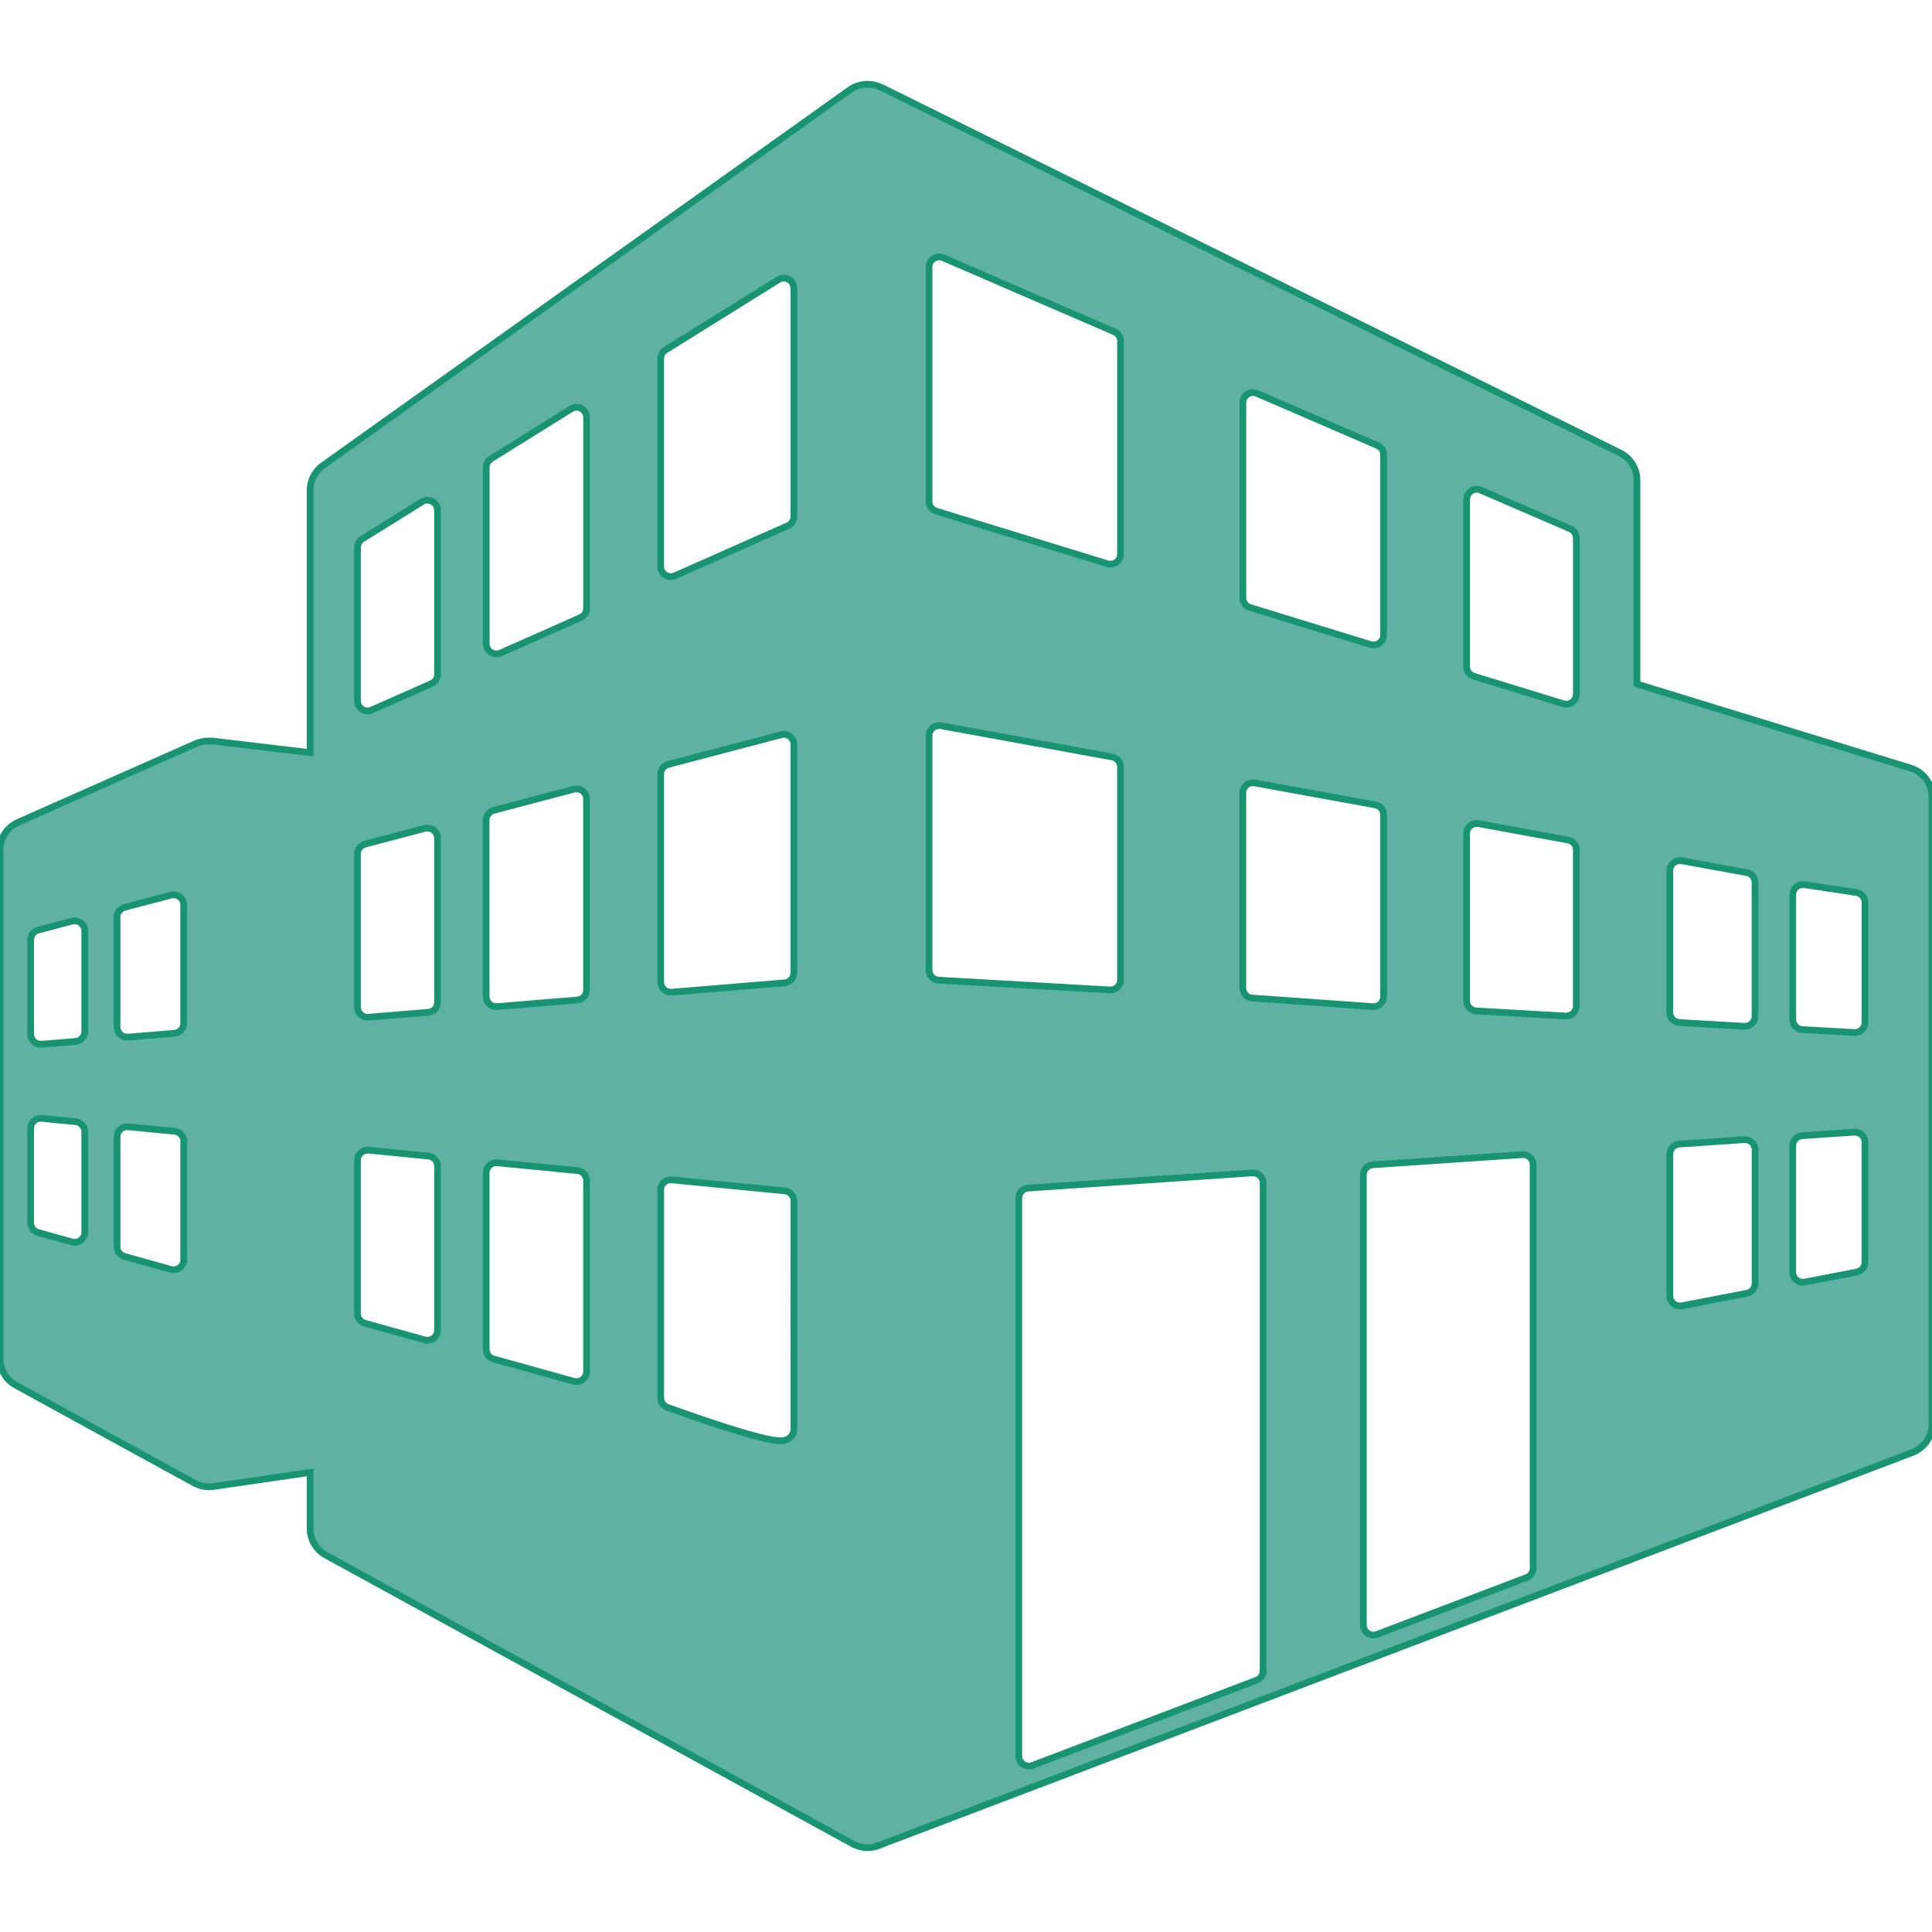
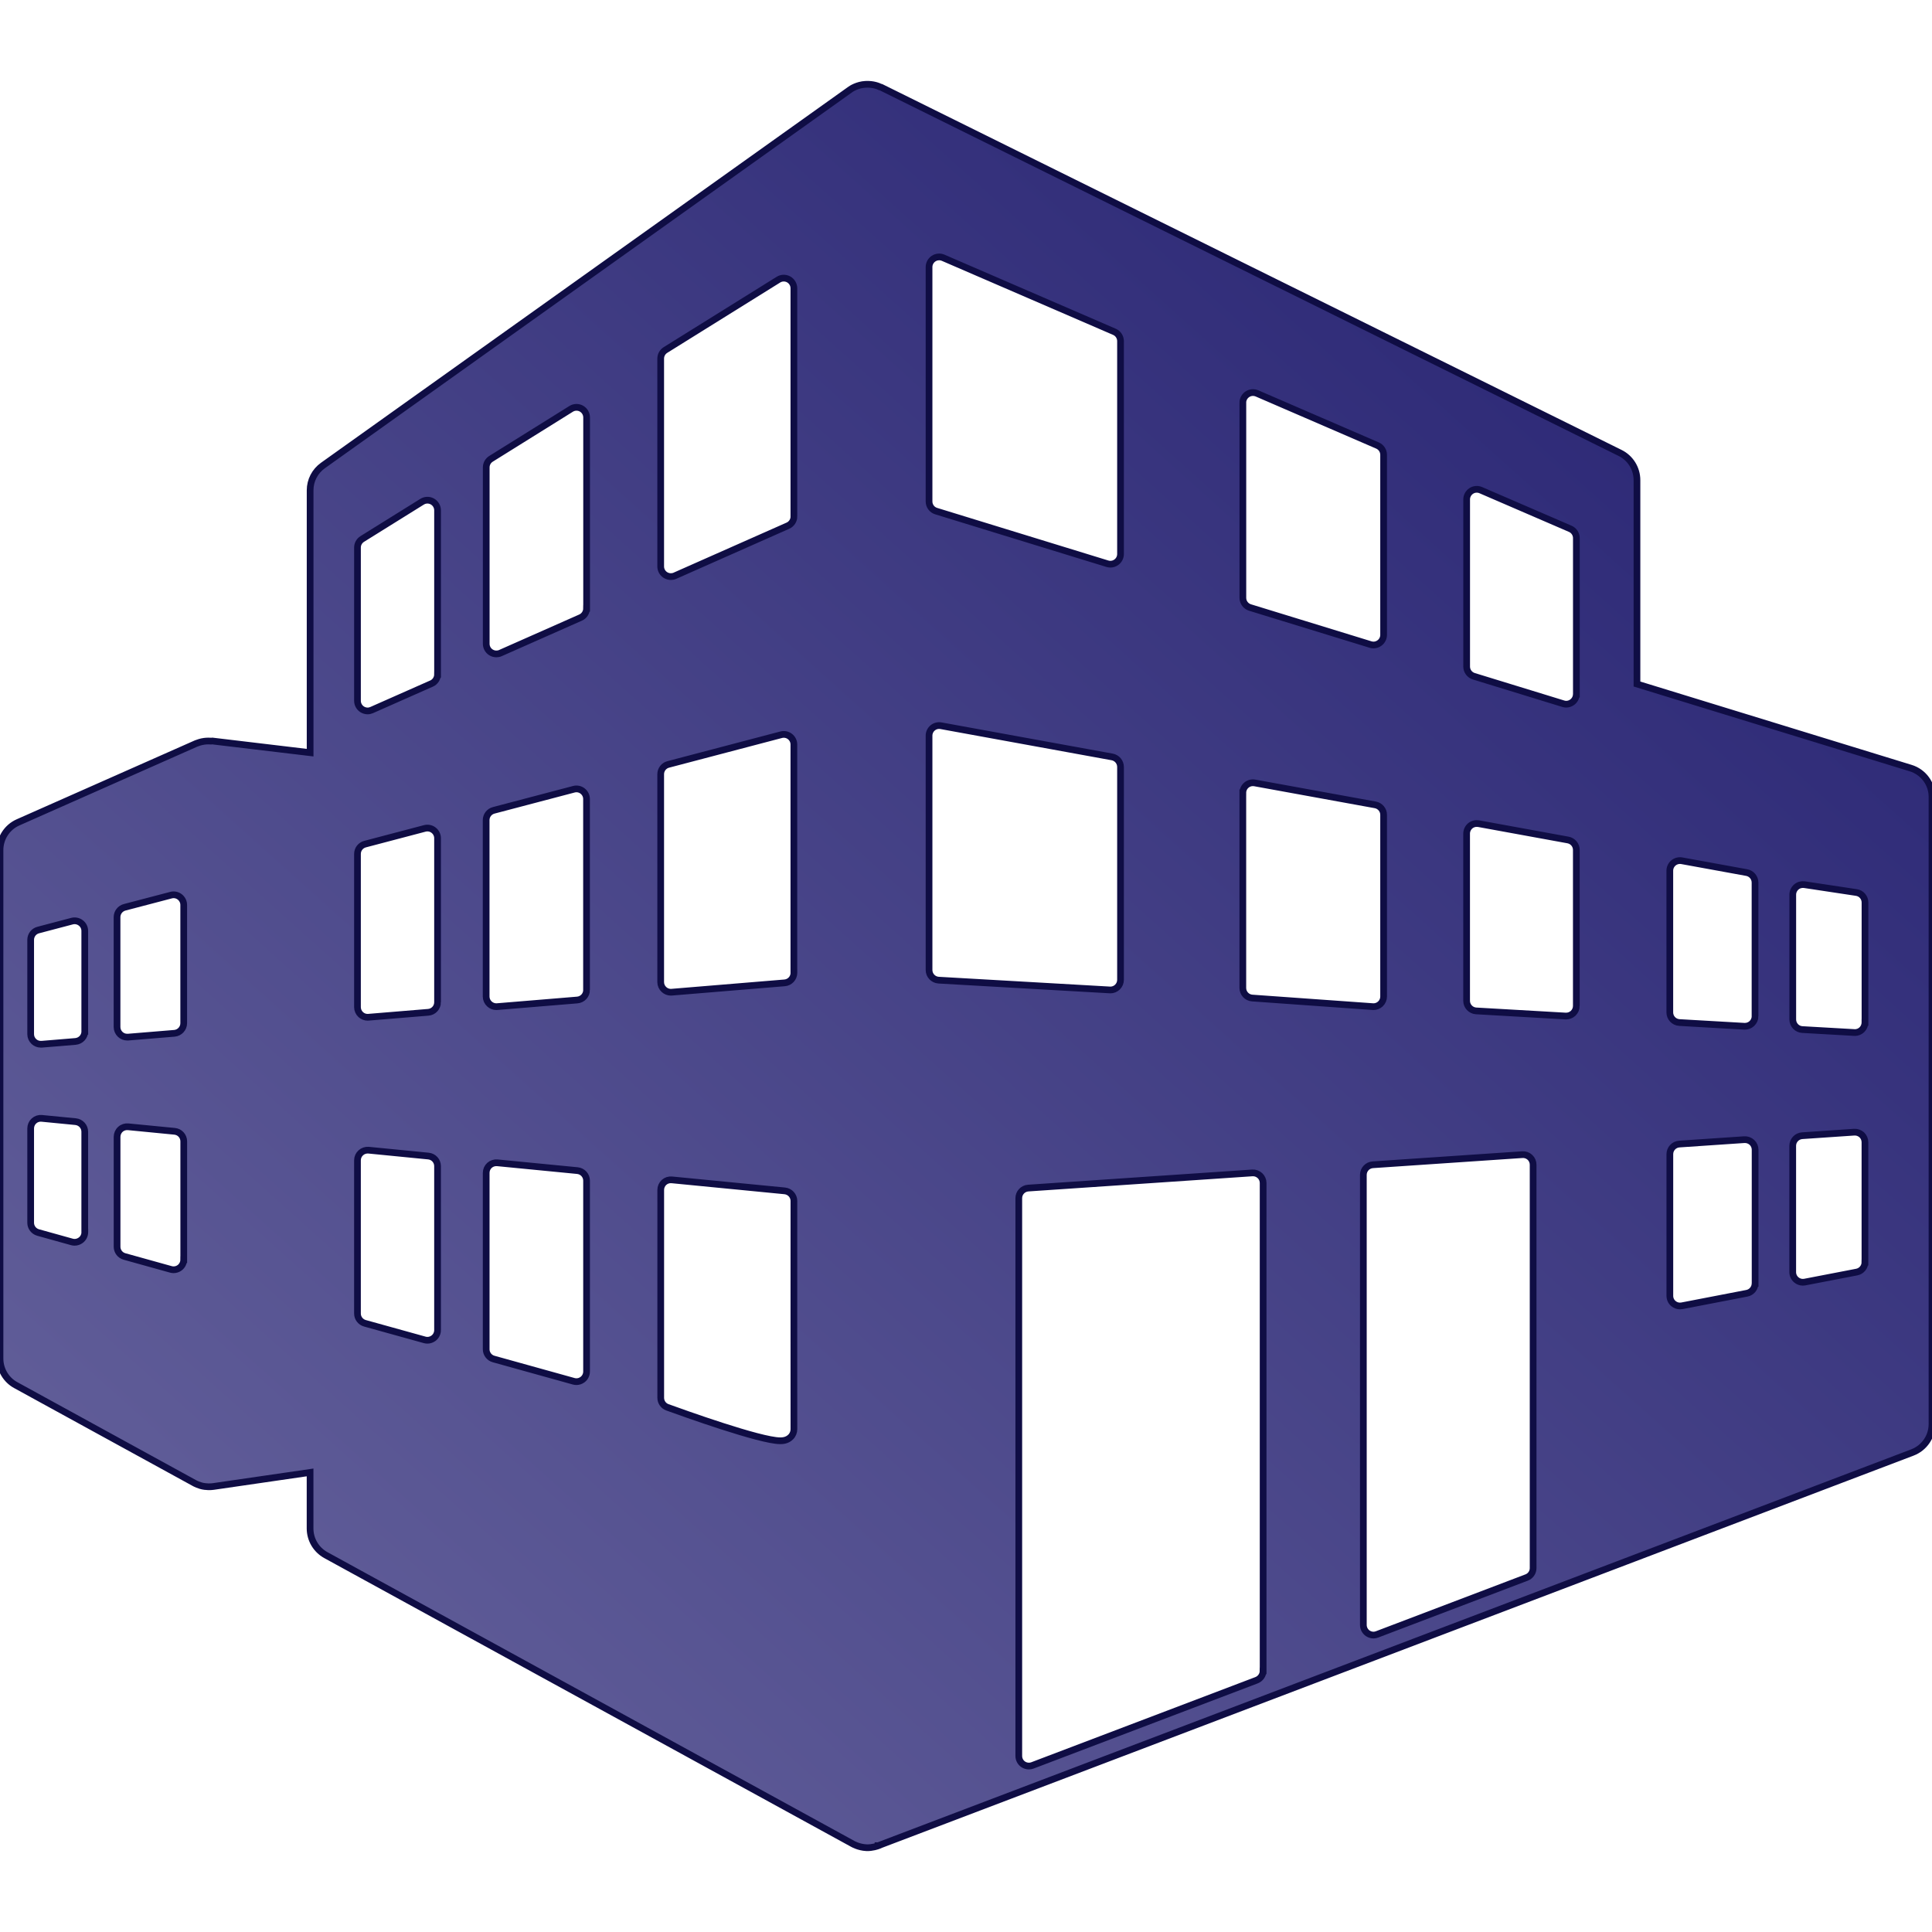
<svg xmlns="http://www.w3.org/2000/svg" version="1.1" id="Capa_1" x="0px" y="0px" width="575.256px" height="575.256px" viewBox="0 0 575.256 575.256" style="enable-background:new 0 0 575.256 575.256;" xml:space="preserve">
  <linearGradient id="gradient-ui" x1="0" y1="1" x2="1" y2="0">
-     <stop stop-color="#5fb2a2" offset="0" />
-     <stop stop-color="#5fb2a2" offset="0.9" />
+     <stop stop-color="#69669E" offset="0" />
+     <stop stop-color="#292574" offset="0.9" />
  </linearGradient>
-   <g fill="url(#gradient-ui)" stroke="#189471" stroke-width="2px">
+   <g fill="url(#gradient-ui)" stroke="#0F0D44" stroke-width="2px">
    <path d="M568.891,228.697l-81.481-25.031v-60.698c0-3.452-1.946-6.597-5.043-8.115L262.328,25.965   c-0.024-0.012-0.073-0.012-0.171-0.012c-0.416-0.221-2.056-0.979-4.443-0.845c-2.485,0.135-4.296,1.334-4.639,1.604l0,0   L96.146,138.61c-2.387,1.701-3.807,4.443-3.807,7.369v78.128l-29.156-3.477c-0.012,0-0.098,0.012-0.257,0.037   c-0.379-0.025-1.261-0.062-2.093,0.049c-1.053,0.135-1.958,0.478-2.301,0.612c-0.049,0.012-0.085,0.024-0.085,0.024L5.386,244.854   c-3.28,1.444-5.386,4.7-5.386,8.274v151.371c0,3.317,1.812,6.365,4.7,7.932l53.183,29.156c0,0,1.396,0.808,3.072,1.016   c1.494,0.195,2.583,0,2.583,0l28.788-4.187V455.1c0,3.317,1.812,6.353,4.7,7.943l156.905,85.986c0,0,1.75,1.016,4.039,1.126   c1.75,0.086,3.464-0.551,3.464-0.551v-0.049c0.024,0,0.049,0,0.049,0l220.051-83.66l87.883-33.416   c3.513-1.334,5.839-4.699,5.839-8.457v-186.66C575.292,233.373,572.697,229.859,568.891,228.697z M25.251,366.874   c0,0.942-0.441,1.836-1.2,2.398c-0.539,0.404-1.175,0.624-1.824,0.624c-0.27,0-0.539-0.036-0.808-0.109l-10.073-2.804   c-1.31-0.367-2.215-1.554-2.215-2.913v-28.078c0-0.845,0.355-1.665,0.991-2.24c0.625-0.575,1.469-0.845,2.313-0.759l10.073,0.979   c1.542,0.159,2.729,1.444,2.729,2.999v29.902H25.251z M25.251,307.081c0,1.579-1.212,2.877-2.779,3.011l-10.073,0.833   c-0.074,0-0.159,0-0.245,0c-0.747,0-1.481-0.27-2.044-0.783c-0.624-0.576-0.979-1.371-0.979-2.229v-28.078   c0-1.371,0.93-2.57,2.252-2.913l10.074-2.656c0.906-0.232,1.86-0.037,2.607,0.539c0.747,0.563,1.175,1.444,1.175,2.375v29.902   H25.251z M54.701,375.062c0,0.942-0.44,1.823-1.188,2.398c-0.539,0.404-1.175,0.612-1.824,0.612c-0.269,0-0.539-0.037-0.808-0.11   l-13.807-3.843c-1.31-0.355-2.215-1.555-2.215-2.901v-32.718c0-0.844,0.354-1.664,0.991-2.239c0.624-0.575,1.469-0.845,2.326-0.759   l13.807,1.346c1.555,0.147,2.729,1.444,2.729,2.999v35.215H54.701z M54.701,304.657c0,1.567-1.212,2.877-2.766,3.012l-13.819,1.138   c-0.085,0-0.159,0-0.245,0c-0.759,0-1.493-0.281-2.044-0.795c-0.625-0.575-0.979-1.371-0.979-2.228v-32.705   c0-1.371,0.931-2.57,2.252-2.925l13.819-3.623c0.906-0.245,1.86-0.049,2.607,0.526c0.735,0.575,1.175,1.456,1.175,2.387V304.657z    M130.283,396.042c0,0.942-0.441,1.836-1.188,2.398c-0.526,0.404-1.175,0.624-1.824,0.624c-0.281,0-0.551-0.036-0.808-0.11   l-17.809-4.944c-1.31-0.367-2.216-1.555-2.216-2.901V345.49c0-0.856,0.355-1.665,0.992-2.24c0.624-0.575,1.469-0.844,2.313-0.783   l17.809,1.751c1.554,0.146,2.729,1.444,2.729,2.998V396.042z M130.283,298.415c0,1.567-1.2,2.877-2.766,2.999l-17.81,1.469   c-0.073,0.013-0.159,0.013-0.245,0.013c-0.759,0-1.493-0.282-2.044-0.796c-0.625-0.575-0.979-1.383-0.979-2.228v-45.618   c0-1.371,0.93-2.57,2.252-2.913l17.809-4.688c0.906-0.232,1.873-0.037,2.607,0.539c0.734,0.563,1.175,1.444,1.175,2.375V298.415z    M130.283,200.765c0,1.199-0.698,2.289-1.787,2.766l-17.809,7.882c-0.392,0.172-0.808,0.27-1.224,0.27   c-0.575,0-1.15-0.171-1.652-0.49c-0.857-0.563-1.371-1.518-1.371-2.534v-45.618c0-1.041,0.539-2.008,1.42-2.559l17.809-11.089   c0.931-0.587,2.105-0.612,3.06-0.085c0.955,0.539,1.555,1.542,1.555,2.644V200.765L130.283,200.765z M174.653,408.367   c0,0.942-0.441,1.836-1.188,2.399c-0.526,0.403-1.175,0.624-1.824,0.624c-0.269,0-0.539-0.037-0.808-0.11l-23.856-6.634   c-1.31-0.355-2.215-1.555-2.215-2.901v-52.521c0-0.845,0.355-1.665,0.991-2.24c0.625-0.562,1.469-0.832,2.313-0.759l23.868,2.325   c1.542,0.159,2.717,1.444,2.717,2.999V408.367z M174.653,294.743c0,1.579-1.2,2.877-2.767,3.011l-23.855,1.971   c-0.086,0-0.171,0.013-0.257,0.013c-0.759,0-1.481-0.294-2.044-0.808c-0.624-0.575-0.979-1.371-0.979-2.228v-52.51   c0-1.371,0.93-2.57,2.252-2.913L170.858,235c0.906-0.245,1.873-0.049,2.607,0.526c0.747,0.575,1.175,1.456,1.175,2.387v56.83   H174.653z M174.653,181.12c0,1.2-0.698,2.289-1.787,2.767l-23.856,10.563c-0.392,0.184-0.808,0.257-1.224,0.257   c-0.575,0-1.15-0.171-1.64-0.489c-0.856-0.551-1.371-1.506-1.371-2.534v-52.51c0-1.041,0.539-2.007,1.42-2.558l23.855-14.872   c0.93-0.587,2.105-0.612,3.06-0.086c0.955,0.539,1.555,1.542,1.555,2.644v56.818H174.653z M236.391,425.516   c0,0.894-0.343,1.75-0.979,2.362c-1.102,1.113-2.583,1.113-3.097,1.113c0,0,0,0-0.012,0c-5.949,0-29.033-8.311-33.587-9.963   c-1.199-0.429-1.983-1.566-1.983-2.84v-61.886c0-0.844,0.355-1.664,0.979-2.239c0.636-0.575,1.481-0.845,2.326-0.759l33.623,3.28   c1.542,0.159,2.729,1.456,2.729,2.998C236.391,358.244,236.367,422.614,236.391,425.516z M236.391,289.651   c0,1.566-1.211,2.877-2.778,2.999l-33.624,2.778c-0.085,0-0.171,0.013-0.245,0.013c-0.759,0-1.493-0.294-2.044-0.809   c-0.625-0.575-0.979-1.37-0.979-2.228v-61.885c0-1.359,0.918-2.57,2.252-2.913l33.623-8.837c0.906-0.245,1.861-0.049,2.607,0.526   s1.175,1.457,1.175,2.387v67.968H236.391z M236.391,153.776c0,1.199-0.71,2.276-1.799,2.754l-33.623,14.896   c-0.392,0.184-0.808,0.257-1.224,0.257c-0.575,0-1.15-0.171-1.652-0.489c-0.857-0.563-1.371-1.506-1.371-2.534v-61.874   c0-1.052,0.539-2.02,1.42-2.57l33.624-20.942c0.93-0.587,2.105-0.612,3.06-0.086c0.955,0.539,1.554,1.542,1.554,2.644v67.944   H236.391z M370.052,119.908c0-1.016,0.515-1.958,1.359-2.521c0.844-0.563,1.921-0.649,2.852-0.257l35.888,15.52   c1.102,0.478,1.823,1.567,1.823,2.778v53.599c0,0.955-0.452,1.86-1.224,2.423c-0.526,0.392-1.15,0.6-1.787,0.6   c-0.294,0-0.6-0.049-0.881-0.135l-35.888-11.028c-1.273-0.392-2.13-1.566-2.13-2.876v-58.103H370.052z M370.052,236.078   c0-0.894,0.392-1.75,1.077-2.313c0.686-0.575,1.604-0.808,2.473-0.649l35.9,6.536c1.432,0.27,2.472,1.506,2.472,2.962v54.1   c0,0.832-0.343,1.641-0.967,2.216c-0.562,0.526-1.297,0.808-2.056,0.808c-0.074,0-0.147-0.013-0.209-0.013l-35.887-2.558   c-1.579-0.11-2.804-1.42-2.804-2.999V236.078z M276.624,79.516c0-1.016,0.514-1.958,1.359-2.521   c0.844-0.551,1.921-0.649,2.852-0.245l50.98,22.044c1.102,0.478,1.823,1.567,1.823,2.779v63.391c0,0.955-0.452,1.861-1.224,2.424   c-0.526,0.392-1.163,0.6-1.787,0.6c-0.294,0-0.6-0.049-0.894-0.135l-50.979-15.667c-1.273-0.379-2.13-1.555-2.13-2.876V79.516   L276.624,79.516z M276.624,288.819v-69.768c0-0.894,0.392-1.75,1.077-2.313c0.686-0.575,1.591-0.808,2.473-0.649l50.979,9.291   c1.432,0.269,2.484,1.518,2.484,2.974v63.39c0,0.833-0.343,1.628-0.954,2.203c-0.563,0.526-1.31,0.82-2.068,0.82   c-0.062,0-0.123,0-0.172-0.012l-50.979-2.913C277.873,291.732,276.624,290.423,276.624,288.819z M376.086,497.475   c0,1.261-0.783,2.362-1.945,2.815l-66.721,25.361c-0.343,0.134-0.71,0.195-1.064,0.195c-0.601,0-1.212-0.184-1.714-0.526   c-0.82-0.563-1.298-1.493-1.298-2.484V356.764c0-1.592,1.225-2.901,2.815-3.012l66.721-4.517c0.844-0.061,1.652,0.245,2.264,0.809   c0.612,0.562,0.955,1.358,0.955,2.203v145.228H376.086z M456.491,466.898c0,1.261-0.771,2.375-1.946,2.815l-44.518,16.928   c-0.354,0.135-0.709,0.208-1.076,0.208c-0.601,0-1.2-0.195-1.714-0.538c-0.808-0.563-1.298-1.493-1.298-2.484V349.823   c0-1.591,1.225-2.9,2.815-3.011l44.517-3.012c0.845-0.061,1.652,0.233,2.265,0.796c0.612,0.563,0.955,1.371,0.955,2.203V466.898z    M469.355,299.505c0,0.832-0.343,1.628-0.955,2.203c-0.563,0.526-1.31,0.82-2.068,0.82c-0.062,0-0.122,0-0.172,0l-26.634-1.53   c-1.591-0.098-2.84-1.408-2.84-3.011V248.22c0-0.894,0.404-1.75,1.077-2.326c0.698-0.575,1.604-0.796,2.484-0.649l26.622,4.859   c1.433,0.257,2.485,1.505,2.485,2.962V299.505L469.355,299.505z M469.355,206.652c0,0.955-0.453,1.861-1.225,2.424   c-0.526,0.392-1.162,0.6-1.787,0.6c-0.293,0-0.6-0.049-0.894-0.147l-26.622-8.176c-1.272-0.392-2.129-1.567-2.129-2.876v-49.768   c0-1.016,0.514-1.958,1.358-2.521s1.922-0.649,2.852-0.245l26.635,11.506c1.102,0.478,1.823,1.566,1.823,2.778v46.426H469.355z    M522.574,382.112c0,1.444-1.027,2.693-2.447,2.962l-19.352,3.733c-0.196,0.037-0.38,0.049-0.563,0.049   c-0.697,0-1.383-0.244-1.922-0.697c-0.697-0.563-1.089-1.42-1.089-2.313v-42.191c0-1.591,1.224-2.9,2.815-3.011l19.352-1.31   c0.832-0.049,1.652,0.244,2.264,0.808c0.612,0.562,0.955,1.358,0.955,2.203v39.768H522.574z M522.574,302.564   c0,0.82-0.342,1.616-0.954,2.191c-0.563,0.526-1.298,0.819-2.068,0.819c-0.062,0-0.11,0-0.172,0l-19.352-1.113   c-1.591-0.098-2.839-1.407-2.839-3.011V259.26c0-0.893,0.392-1.738,1.076-2.313c0.686-0.575,1.592-0.808,2.473-0.661l19.34,3.525   c1.432,0.257,2.484,1.518,2.484,2.974v39.779H522.574z M555.292,375.797c0,1.444-1.028,2.692-2.448,2.962l-15.483,2.986   c-0.195,0.037-0.379,0.049-0.562,0.049c-0.698,0-1.384-0.244-1.922-0.697c-0.698-0.575-1.09-1.42-1.09-2.313v-37.626   c0-1.579,1.236-2.889,2.815-2.999l15.472-1.053c0.832-0.061,1.652,0.245,2.265,0.796c0.611,0.575,0.954,1.371,0.954,2.216V375.797   L555.292,375.797z M555.292,304.425c0,0.833-0.343,1.628-0.942,2.203c-0.562,0.526-1.297,0.82-2.068,0.82   c-0.062,0-0.11,0-0.172-0.012l-15.471-0.882c-1.592-0.086-2.84-1.407-2.84-3.011v-37.136c0-0.881,0.379-1.726,1.053-2.301   c0.661-0.575,1.542-0.82,2.411-0.698l15.483,2.338c1.481,0.22,2.559,1.494,2.559,2.987v35.691H555.292z" />
  </g>
  <g>
</g>
  <g>
</g>
  <g>
</g>
  <g>
</g>
  <g>
</g>
  <g>
</g>
  <g>
</g>
  <g>
</g>
  <g>
</g>
  <g>
</g>
  <g>
</g>
  <g>
</g>
  <g>
</g>
  <g>
</g>
  <g>
</g>
</svg>
